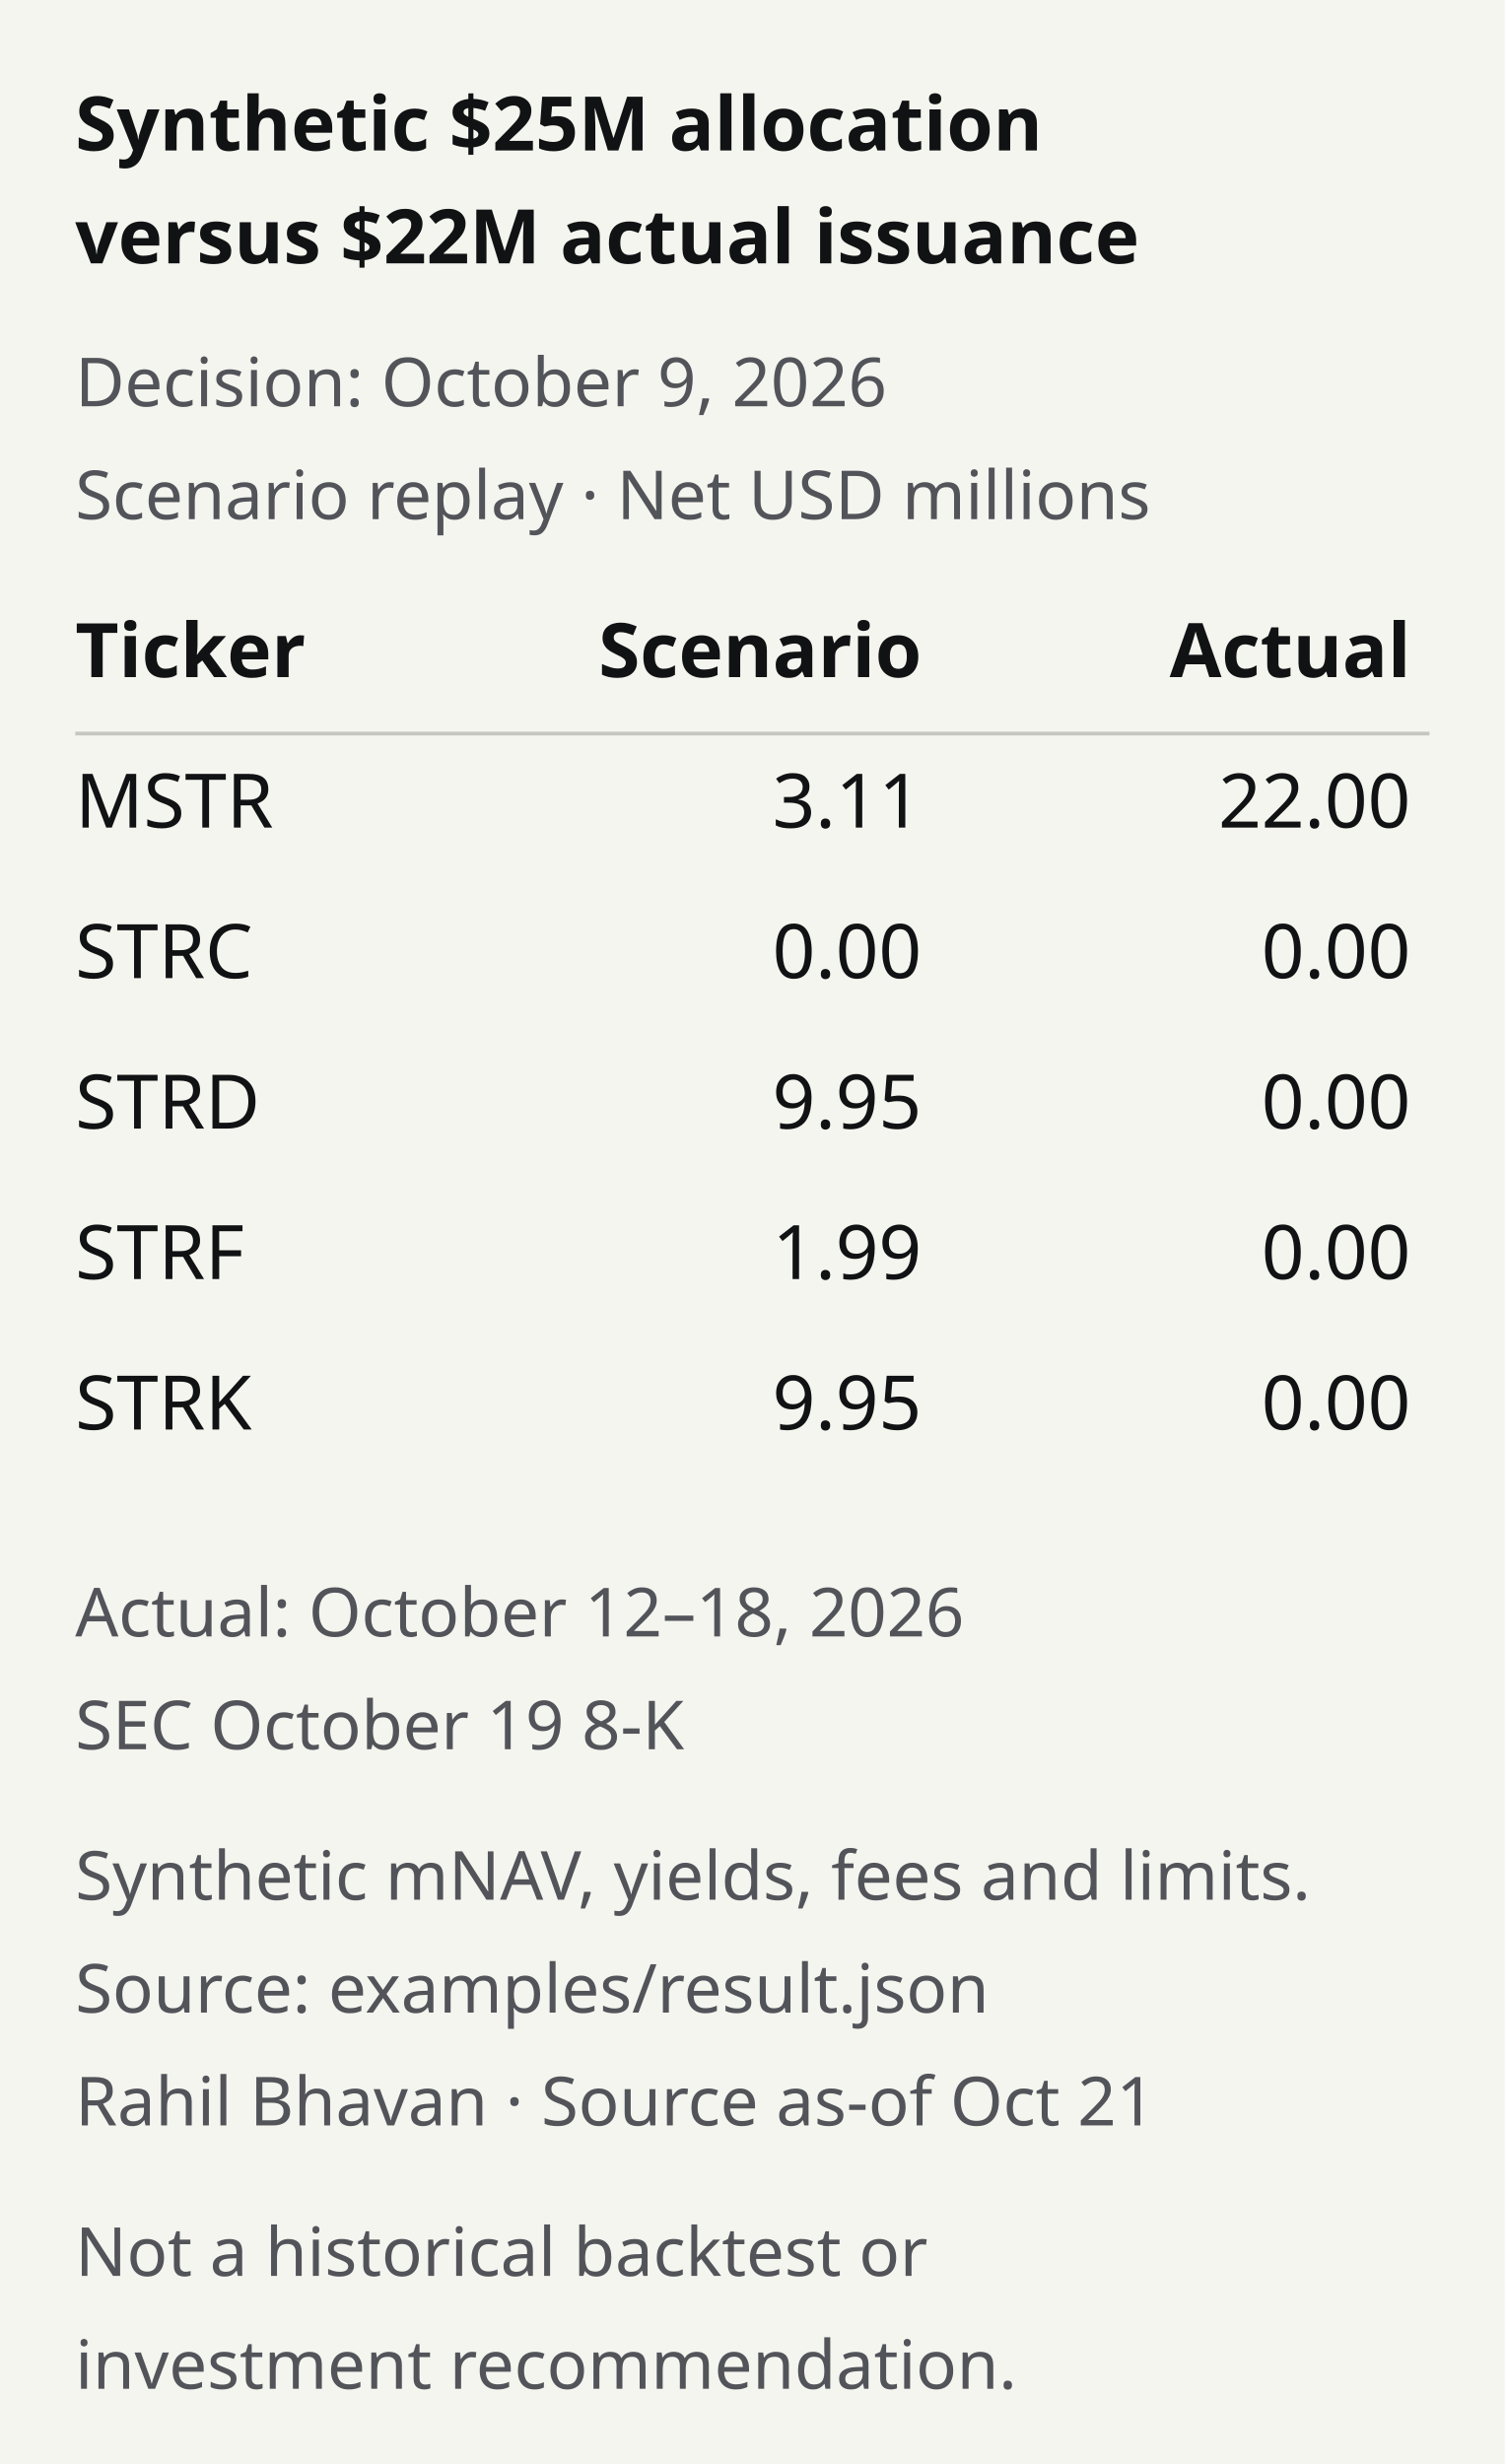
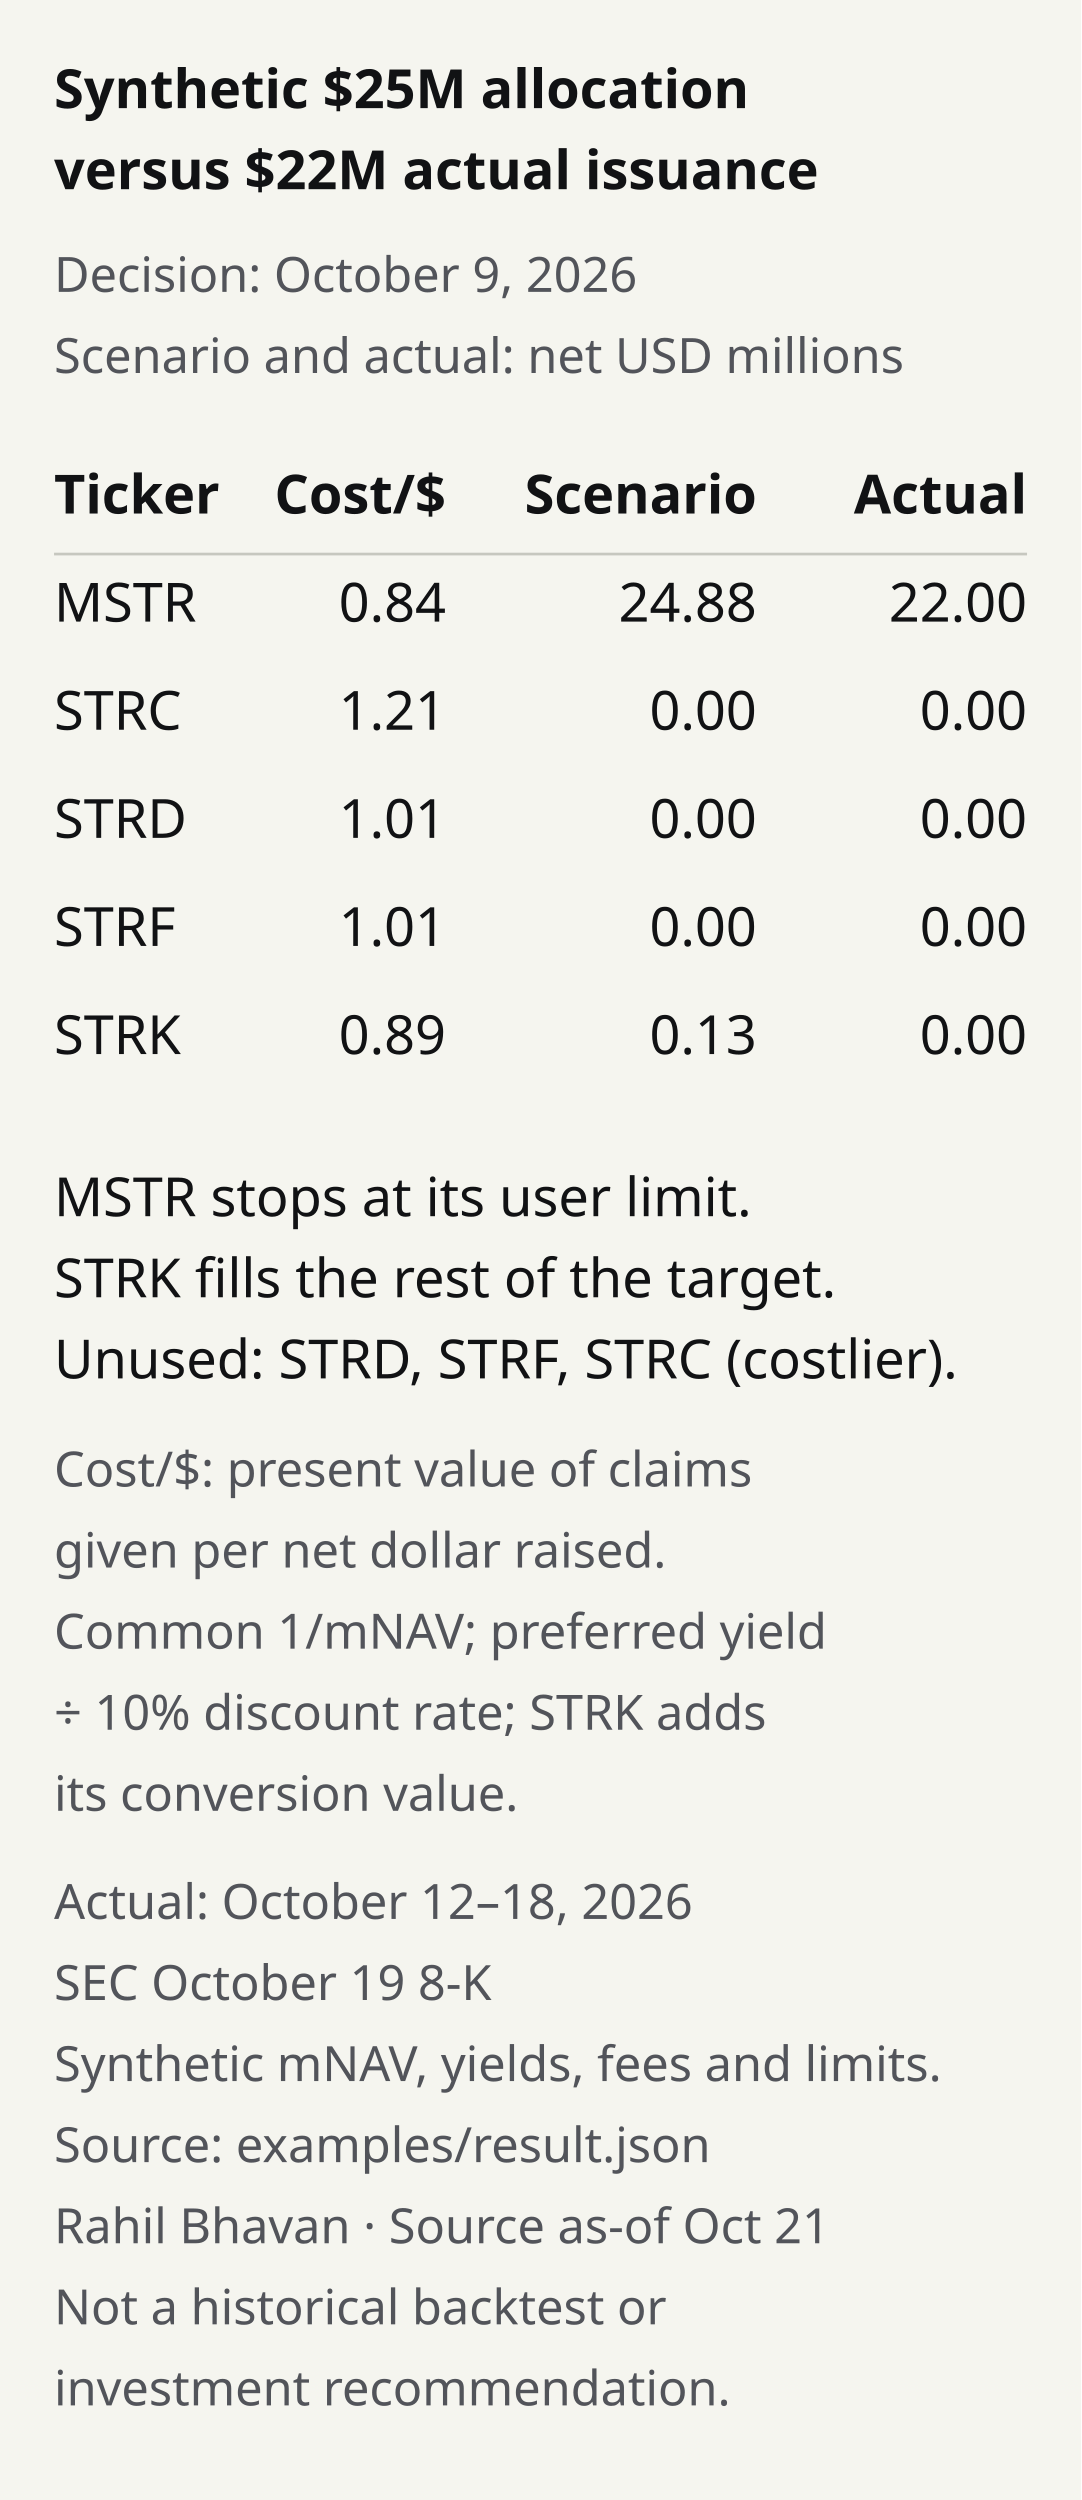
- <svg xmlns="http://www.w3.org/2000/svg" width="400" height="655" viewBox="0 0 400 655" role="img" aria-labelledby="title desc">
+ <svg xmlns="http://www.w3.org/2000/svg" width="400" height="925" viewBox="0 0 400 925" role="img" aria-labelledby="title desc">
  <style>text{font-family:'IBM Plex Sans',sans-serif;font-size:20px;fill:#111214}.note{font-size:18px;fill:#52545A}.head{font-weight:600}</style>
-   <rect width="400" height="655" fill="#F5F5EF" />
+   <rect width="400" height="925" fill="#F5F5EF" />
  <text x="20" y="40" class="head">Synthetic $25M allocation</text>
  <text x="20" y="70" class="head">versus $22M actual issuance</text>
  <text x="20" y="108" class="note">Decision: October 9, 2026</text>
-   <text x="20" y="138" class="note">Scenario replay · Net USD millions</text>
-   <text x="20" y="180" class="head">Ticker</text>
-   <text x="245" y="180" text-anchor="end" class="head">Scenario</text>
-   <text x="375" y="180" text-anchor="end" class="head">Actual</text>
-   <path d="M20 195H380" stroke="#C6C7BF" />
-   <text x="20" y="220">MSTR</text>
-   <text x="245" y="220" text-anchor="end">3.11</text>
-   <text x="375" y="220" text-anchor="end">22.00</text>
-   <text x="20" y="260">STRC</text>
-   <text x="245" y="260" text-anchor="end">0.00</text>
-   <text x="375" y="260" text-anchor="end">0.00</text>
-   <text x="20" y="300">STRD</text>
-   <text x="245" y="300" text-anchor="end">9.95</text>
-   <text x="375" y="300" text-anchor="end">0.00</text>
-   <text x="20" y="340">STRF</text>
-   <text x="245" y="340" text-anchor="end">1.99</text>
-   <text x="375" y="340" text-anchor="end">0.00</text>
-   <text x="20" y="380">STRK</text>
-   <text x="245" y="380" text-anchor="end">9.95</text>
-   <text x="375" y="380" text-anchor="end">0.00</text>
-   <text x="20" y="435" class="note">Actual: October 12–18, 2026</text>
-   <text x="20" y="465" class="note">SEC October 19 8-K</text>
-   <text x="20" y="505" class="note">Synthetic mNAV, yields, fees and limits.</text>
-   <text x="20" y="535" class="note">Source: examples/result.json</text>
-   <text x="20" y="565" class="note">Rahil Bhavan · Source as-of Oct 21</text>
-   <text x="20" y="605" class="note">Not a historical backtest or</text>
-   <text x="20" y="635" class="note">investment recommendation.</text>
+   <text x="20" y="138" class="note">Scenario and actual: net USD millions</text>
+   <text x="20" y="190" class="head">Ticker</text>
+   <text x="165" y="190" text-anchor="end" class="head">Cost/$</text>
+   <text x="280" y="190" text-anchor="end" class="head">Scenario</text>
+   <text x="380" y="190" text-anchor="end" class="head">Actual</text>
+   <path d="M20 205H380" stroke="#C6C7BF" />
+   <text x="20" y="230">MSTR</text>
+   <text x="165" y="230" text-anchor="end">0.84</text>
+   <text x="280" y="230" text-anchor="end">24.88</text>
+   <text x="380" y="230" text-anchor="end">22.00</text>
+   <text x="20" y="270">STRC</text>
+   <text x="165" y="270" text-anchor="end">1.21</text>
+   <text x="280" y="270" text-anchor="end">0.00</text>
+   <text x="380" y="270" text-anchor="end">0.00</text>
+   <text x="20" y="310">STRD</text>
+   <text x="165" y="310" text-anchor="end">1.01</text>
+   <text x="280" y="310" text-anchor="end">0.00</text>
+   <text x="380" y="310" text-anchor="end">0.00</text>
+   <text x="20" y="350">STRF</text>
+   <text x="165" y="350" text-anchor="end">1.01</text>
+   <text x="280" y="350" text-anchor="end">0.00</text>
+   <text x="380" y="350" text-anchor="end">0.00</text>
+   <text x="20" y="390">STRK</text>
+   <text x="165" y="390" text-anchor="end">0.89</text>
+   <text x="280" y="390" text-anchor="end">0.13</text>
+   <text x="380" y="390" text-anchor="end">0.00</text>
+   <text x="20" y="450">MSTR stops at its user limit.</text>
+   <text x="20" y="480">STRK fills the rest of the target.</text>
+   <text x="20" y="510">Unused: STRD, STRF, STRC (costlier).</text>
+   <text x="20" y="550" class="note">Cost/$: present value of claims</text>
+   <text x="20" y="580" class="note">given per net dollar raised.</text>
+   <text x="20" y="610" class="note">Common 1/mNAV; preferred yield</text>
+   <text x="20" y="640" class="note">÷ 10% discount rate; STRK adds</text>
+   <text x="20" y="670" class="note">its conversion value.</text>
+   <text x="20" y="710" class="note">Actual: October 12–18, 2026</text>
+   <text x="20" y="740" class="note">SEC October 19 8-K</text>
+   <text x="20" y="770" class="note">Synthetic mNAV, yields, fees and limits.</text>
+   <text x="20" y="800" class="note">Source: examples/result.json</text>
+   <text x="20" y="830" class="note">Rahil Bhavan · Source as-of Oct 21</text>
+   <text x="20" y="860" class="note">Not a historical backtest or</text>
+   <text x="20" y="890" class="note">investment recommendation.</text>
</svg>
